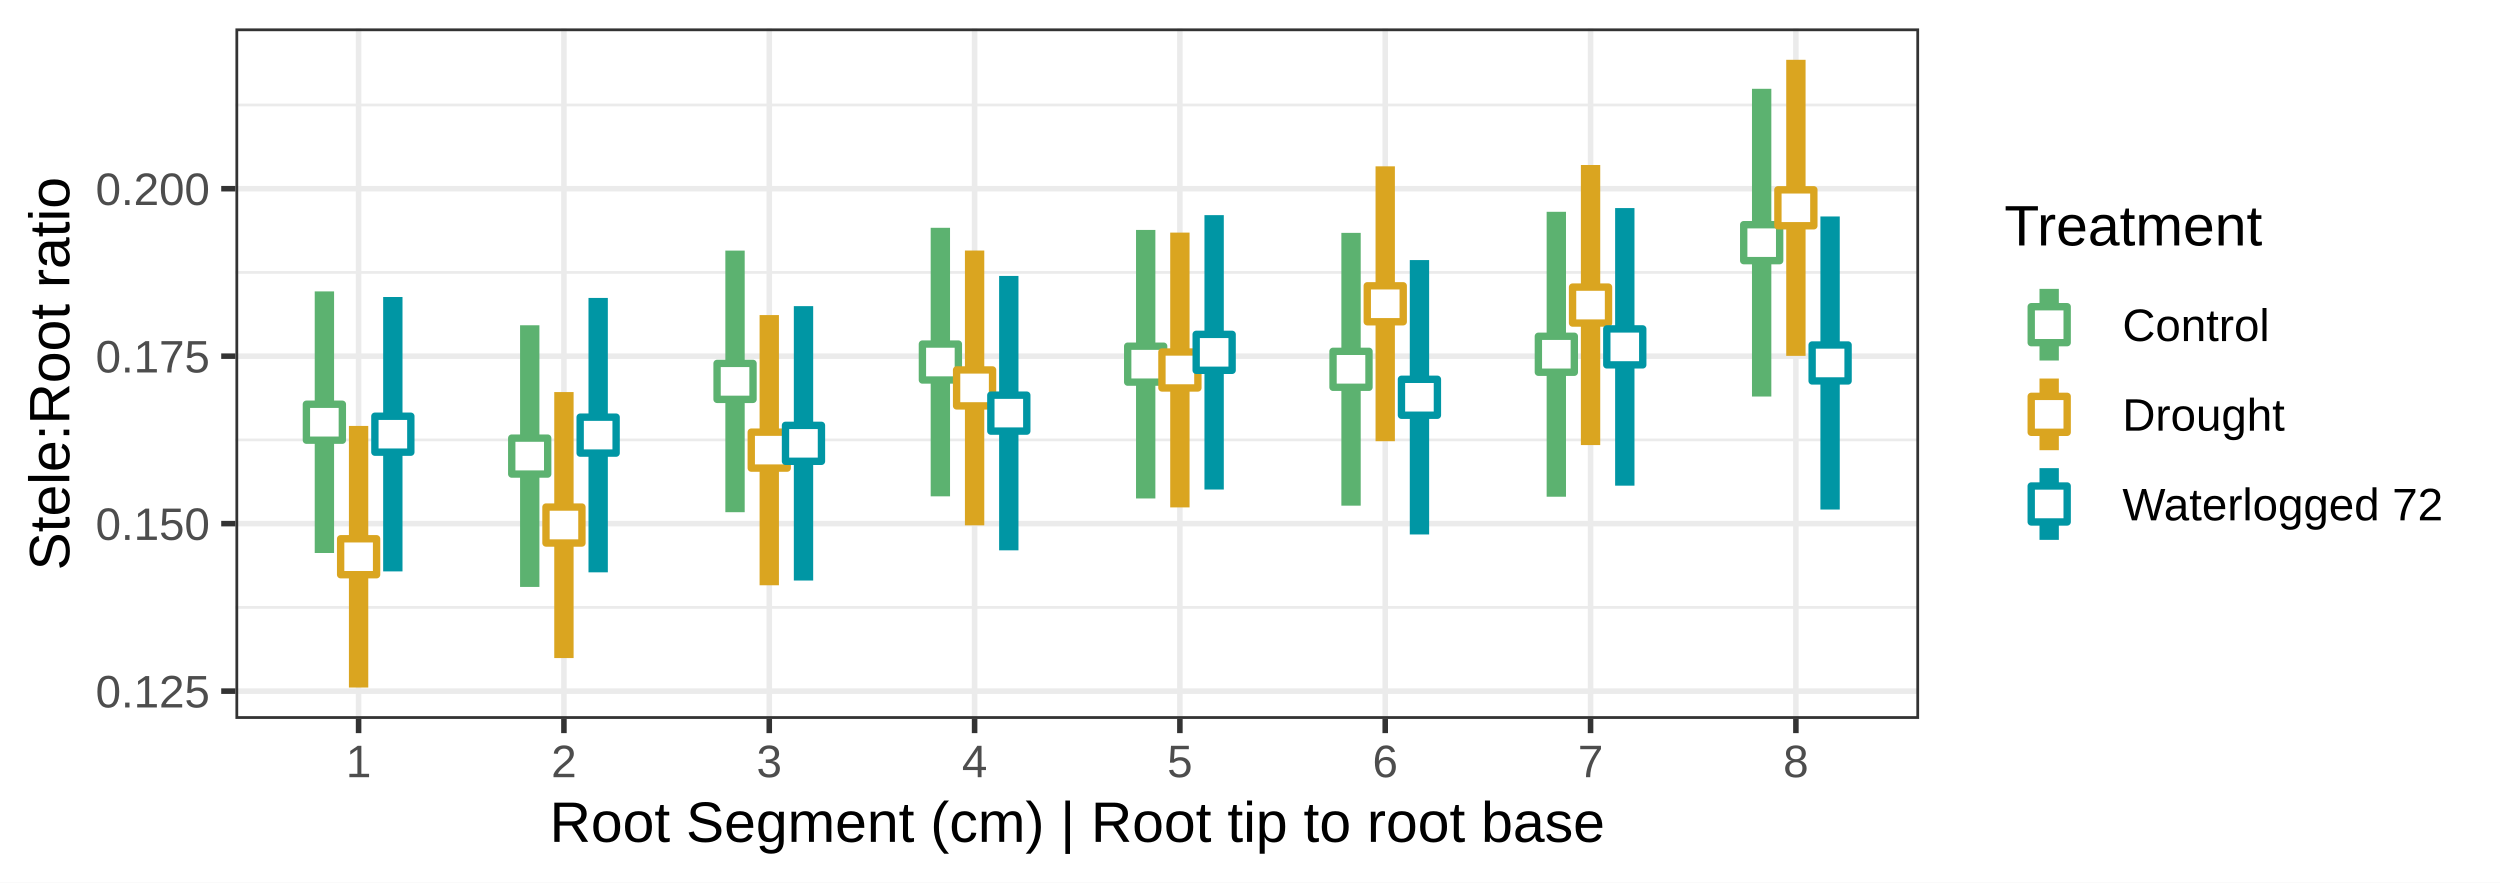
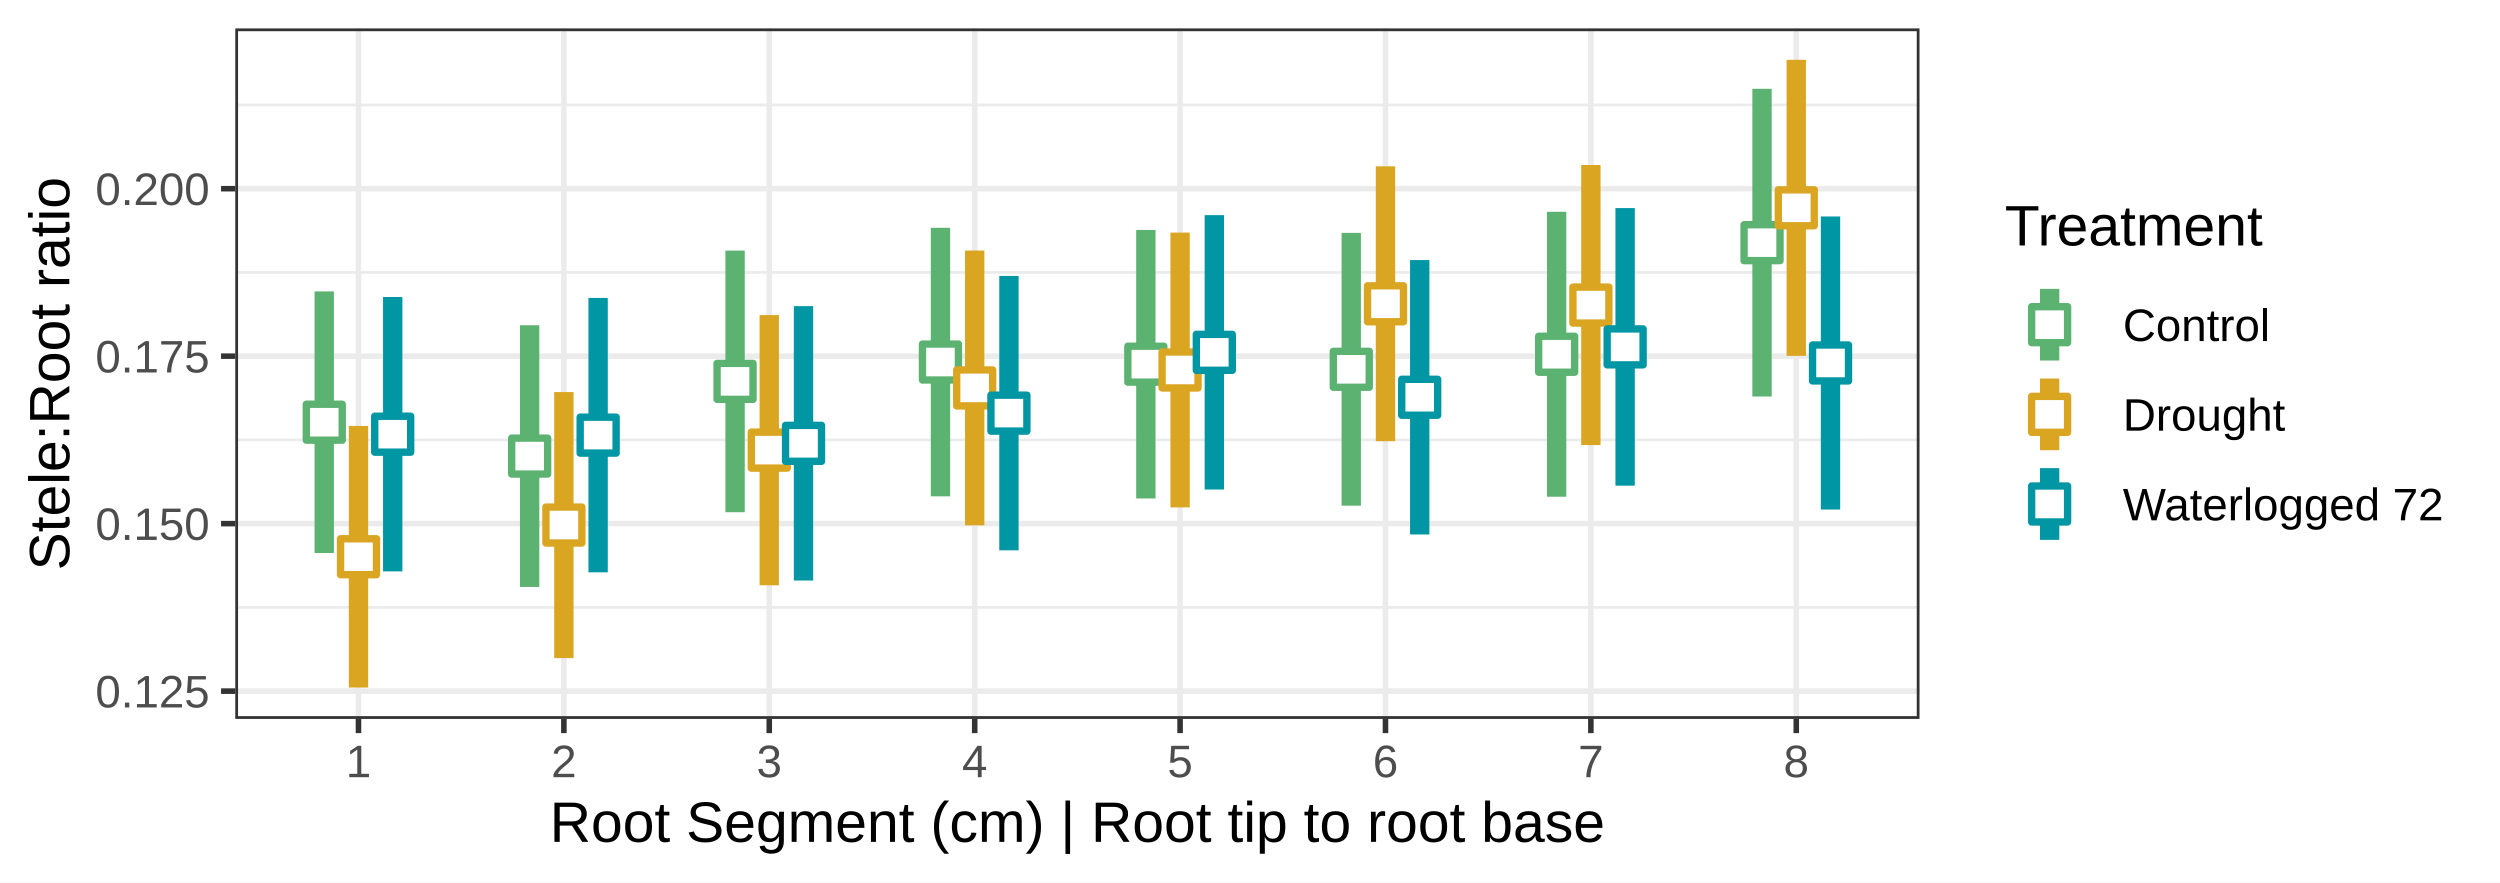
- <svg xmlns="http://www.w3.org/2000/svg" class="svglite" width="481.89pt" height="170.08pt" viewBox="0 0 481.89 170.08">
-   <defs>
-     <style type="text/css">
+ <svg xmlns="http://www.w3.org/2000/svg" width="481.89pt" height="170.08pt" viewBox="0 0 481.89 170.08">
+   <g class="svglite">
+     <defs>
+       <style type="text/css">
    .svglite line, .svglite polyline, .svglite polygon, .svglite path, .svglite rect, .svglite circle {
      fill: none;
      stroke: #000000;
      stroke-linecap: round;
      stroke-linejoin: round;
      stroke-miterlimit: 10.00;
    }
    .svglite text {
      white-space: pre;
    }
+     .svglite g.glyphgroup path {
+       fill: inherit;
+       stroke: none;
+     }
  </style>
-   </defs>
-   <rect width="100%" height="100%" style="stroke: none; fill: #FFFFFF;" />
-   <defs>
-     <clipPath id="cpMC4wMHw0ODEuODl8MC4wMHwxNzAuMDg=">
-       <rect x="0.00" y="0.00" width="481.89" height="170.08" />
-     </clipPath>
-   </defs>
-   <g clip-path="url(#cpMC4wMHw0ODEuODl8MC4wMHwxNzAuMDg=)">
-     <rect x="0.00" y="0" width="481.89" height="170.08" style="stroke-width: 1.07; stroke: #FFFFFF; fill: #FFFFFF;" />
-   </g>
-   <defs>
-     <clipPath id="cpNDUuMzh8MzY5LjkxfDUuNDh8MTM4LjU4">
-       <rect x="45.38" y="5.48" width="324.54" height="133.10" />
-     </clipPath>
-   </defs>
-   <g clip-path="url(#cpNDUuMzh8MzY5LjkxfDUuNDh8MTM4LjU4)">
-     <rect x="45.38" y="5.48" width="324.54" height="133.10" style="stroke-width: 1.07; stroke: none; fill: #FFFFFF;" />
-     <polyline points="45.38,117.08 369.91,117.08 " style="stroke-width: 0.53; stroke: #EBEBEB; stroke-linecap: butt;" />
-     <polyline points="45.38,84.79 369.91,84.79 " style="stroke-width: 0.53; stroke: #EBEBEB; stroke-linecap: butt;" />
-     <polyline points="45.38,52.51 369.91,52.51 " style="stroke-width: 0.53; stroke: #EBEBEB; stroke-linecap: butt;" />
-     <polyline points="45.38,20.23 369.91,20.23 " style="stroke-width: 0.53; stroke: #EBEBEB; stroke-linecap: butt;" />
-     <polyline points="45.38,133.22 369.91,133.22 " style="stroke-width: 1.07; stroke: #EBEBEB; stroke-linecap: butt;" />
-     <polyline points="45.38,100.93 369.91,100.93 " style="stroke-width: 1.07; stroke: #EBEBEB; stroke-linecap: butt;" />
-     <polyline points="45.38,68.65 369.91,68.65 " style="stroke-width: 1.07; stroke: #EBEBEB; stroke-linecap: butt;" />
-     <polyline points="45.38,36.37 369.91,36.37 " style="stroke-width: 1.07; stroke: #EBEBEB; stroke-linecap: butt;" />
-     <polyline points="69.12,138.58 69.12,5.48 " style="stroke-width: 1.07; stroke: #EBEBEB; stroke-linecap: butt;" />
-     <polyline points="108.70,138.58 108.70,5.48 " style="stroke-width: 1.07; stroke: #EBEBEB; stroke-linecap: butt;" />
-     <polyline points="148.28,138.58 148.28,5.48 " style="stroke-width: 1.07; stroke: #EBEBEB; stroke-linecap: butt;" />
-     <polyline points="187.86,138.58 187.86,5.48 " style="stroke-width: 1.07; stroke: #EBEBEB; stroke-linecap: butt;" />
-     <polyline points="227.43,138.58 227.43,5.48 " style="stroke-width: 1.07; stroke: #EBEBEB; stroke-linecap: butt;" />
-     <polyline points="267.01,138.58 267.01,5.48 " style="stroke-width: 1.07; stroke: #EBEBEB; stroke-linecap: butt;" />
-     <polyline points="306.59,138.58 306.59,5.48 " style="stroke-width: 1.07; stroke: #EBEBEB; stroke-linecap: butt;" />
-     <polyline points="346.17,138.58 346.17,5.48 " style="stroke-width: 1.07; stroke: #EBEBEB; stroke-linecap: butt;" />
-     <line x1="62.53" y1="106.60" x2="62.53" y2="56.17" style="stroke-width: 3.73; stroke: #5CB270; stroke-linecap: butt;" />
-     <line x1="69.12" y1="132.53" x2="69.12" y2="82.10" style="stroke-width: 3.73; stroke: #DAA520; stroke-linecap: butt;" />
-     <line x1="75.72" y1="110.14" x2="75.72" y2="57.25" style="stroke-width: 3.73; stroke: #0096A4; stroke-linecap: butt;" />
-     <line x1="102.11" y1="113.13" x2="102.11" y2="62.70" style="stroke-width: 3.73; stroke: #5CB270; stroke-linecap: butt;" />
-     <line x1="108.70" y1="126.85" x2="108.70" y2="75.57" style="stroke-width: 3.73; stroke: #DAA520; stroke-linecap: butt;" />
-     <line x1="115.30" y1="110.32" x2="115.30" y2="57.43" style="stroke-width: 3.73; stroke: #0096A4; stroke-linecap: butt;" />
-     <line x1="141.68" y1="98.73" x2="141.68" y2="48.30" style="stroke-width: 3.73; stroke: #5CB270; stroke-linecap: butt;" />
-     <line x1="148.28" y1="112.81" x2="148.28" y2="60.73" style="stroke-width: 3.73; stroke: #DAA520; stroke-linecap: butt;" />
-     <line x1="154.88" y1="111.90" x2="154.88" y2="59.01" style="stroke-width: 3.73; stroke: #0096A4; stroke-linecap: butt;" />
-     <line x1="181.26" y1="95.67" x2="181.26" y2="43.91" style="stroke-width: 3.73; stroke: #5CB270; stroke-linecap: butt;" />
-     <line x1="187.86" y1="101.26" x2="187.86" y2="48.29" style="stroke-width: 3.73; stroke: #DAA520; stroke-linecap: butt;" />
-     <line x1="194.45" y1="106.08" x2="194.45" y2="53.19" style="stroke-width: 3.73; stroke: #0096A4; stroke-linecap: butt;" />
-     <line x1="220.84" y1="96.08" x2="220.84" y2="44.32" style="stroke-width: 3.73; stroke: #5CB270; stroke-linecap: butt;" />
-     <line x1="227.43" y1="97.80" x2="227.43" y2="44.83" style="stroke-width: 3.73; stroke: #DAA520; stroke-linecap: butt;" />
-     <line x1="234.03" y1="94.36" x2="234.03" y2="41.47" style="stroke-width: 3.73; stroke: #0096A4; stroke-linecap: butt;" />
-     <line x1="260.42" y1="97.47" x2="260.42" y2="44.89" style="stroke-width: 3.73; stroke: #5CB270; stroke-linecap: butt;" />
-     <line x1="267.01" y1="85.04" x2="267.01" y2="32.06" style="stroke-width: 3.73; stroke: #DAA520; stroke-linecap: butt;" />
-     <line x1="273.61" y1="103.02" x2="273.61" y2="50.13" style="stroke-width: 3.73; stroke: #0096A4; stroke-linecap: butt;" />
-     <line x1="299.99" y1="95.75" x2="299.99" y2="40.83" style="stroke-width: 3.73; stroke: #5CB270; stroke-linecap: butt;" />
-     <line x1="306.59" y1="85.79" x2="306.59" y2="31.81" style="stroke-width: 3.73; stroke: #DAA520; stroke-linecap: butt;" />
-     <line x1="313.19" y1="93.62" x2="313.19" y2="40.11" style="stroke-width: 3.73; stroke: #0096A4; stroke-linecap: butt;" />
-     <line x1="339.57" y1="76.43" x2="339.57" y2="17.12" style="stroke-width: 3.73; stroke: #5CB270; stroke-linecap: butt;" />
-     <line x1="346.17" y1="68.59" x2="346.17" y2="11.53" style="stroke-width: 3.73; stroke: #DAA520; stroke-linecap: butt;" />
-     <line x1="352.76" y1="98.21" x2="352.76" y2="41.73" style="stroke-width: 3.73; stroke: #0096A4; stroke-linecap: butt;" />
-     <rect x="59.06" y="77.92" width="6.93" height="6.93" style="stroke-width: 1.42; stroke: #5CB270; fill: #FFFFFF;" />
-     <rect x="65.66" y="103.85" width="6.93" height="6.93" style="stroke-width: 1.42; stroke: #DAA520; fill: #FFFFFF;" />
-     <rect x="72.26" y="80.23" width="6.93" height="6.93" style="stroke-width: 1.42; stroke: #0096A4; fill: #FFFFFF;" />
-     <rect x="98.64" y="84.45" width="6.93" height="6.93" style="stroke-width: 1.42; stroke: #5CB270; fill: #FFFFFF;" />
-     <rect x="105.24" y="97.74" width="6.93" height="6.93" style="stroke-width: 1.42; stroke: #DAA520; fill: #FFFFFF;" />
-     <rect x="111.83" y="80.41" width="6.93" height="6.93" style="stroke-width: 1.42; stroke: #0096A4; fill: #FFFFFF;" />
-     <rect x="138.22" y="70.05" width="6.93" height="6.93" style="stroke-width: 1.42; stroke: #5CB270; fill: #FFFFFF;" />
-     <rect x="144.81" y="83.30" width="6.93" height="6.93" style="stroke-width: 1.42; stroke: #DAA520; fill: #FFFFFF;" />
-     <rect x="151.41" y="81.99" width="6.93" height="6.93" style="stroke-width: 1.42; stroke: #0096A4; fill: #FFFFFF;" />
-     <rect x="177.80" y="66.32" width="6.93" height="6.93" style="stroke-width: 1.42; stroke: #5CB270; fill: #FFFFFF;" />
-     <rect x="184.39" y="71.31" width="6.93" height="6.93" style="stroke-width: 1.42; stroke: #DAA520; fill: #FFFFFF;" />
-     <rect x="190.99" y="76.17" width="6.93" height="6.93" style="stroke-width: 1.42; stroke: #0096A4; fill: #FFFFFF;" />
-     <rect x="217.37" y="66.73" width="6.93" height="6.93" style="stroke-width: 1.42; stroke: #5CB270; fill: #FFFFFF;" />
-     <rect x="223.97" y="67.85" width="6.93" height="6.93" style="stroke-width: 1.42; stroke: #DAA520; fill: #FFFFFF;" />
-     <rect x="230.57" y="64.45" width="6.93" height="6.93" style="stroke-width: 1.42; stroke: #0096A4; fill: #FFFFFF;" />
-     <rect x="256.95" y="67.72" width="6.93" height="6.93" style="stroke-width: 1.42; stroke: #5CB270; fill: #FFFFFF;" />
-     <rect x="263.55" y="55.09" width="6.93" height="6.93" style="stroke-width: 1.42; stroke: #DAA520; fill: #FFFFFF;" />
-     <rect x="270.14" y="73.11" width="6.93" height="6.93" style="stroke-width: 1.42; stroke: #0096A4; fill: #FFFFFF;" />
-     <rect x="296.53" y="64.82" width="6.93" height="6.93" style="stroke-width: 1.42; stroke: #5CB270; fill: #FFFFFF;" />
-     <rect x="303.12" y="55.34" width="6.93" height="6.93" style="stroke-width: 1.42; stroke: #DAA520; fill: #FFFFFF;" />
-     <rect x="309.72" y="63.40" width="6.93" height="6.93" style="stroke-width: 1.42; stroke: #0096A4; fill: #FFFFFF;" />
-     <rect x="336.11" y="43.31" width="6.93" height="6.93" style="stroke-width: 1.42; stroke: #5CB270; fill: #FFFFFF;" />
-     <rect x="342.70" y="36.59" width="6.93" height="6.93" style="stroke-width: 1.42; stroke: #DAA520; fill: #FFFFFF;" />
-     <rect x="349.30" y="66.50" width="6.93" height="6.93" style="stroke-width: 1.42; stroke: #0096A4; fill: #FFFFFF;" />
-     <rect x="45.38" y="5.48" width="324.54" height="133.10" style="stroke-width: 1.07; stroke: #333333;" />
-   </g>
-   <g clip-path="url(#cpMC4wMHw0ODEuODl8MC4wMHwxNzAuMDg=)">
-     <text x="40.45" y="136.37" text-anchor="end" style="font-size: 8.80px;fill: #4D4D4D; font-family: &quot;Arial&quot;;" textLength="22.03px" lengthAdjust="spacingAndGlyphs">0.125</text>
-     <text x="40.45" y="104.08" text-anchor="end" style="font-size: 8.80px;fill: #4D4D4D; font-family: &quot;Arial&quot;;" textLength="22.03px" lengthAdjust="spacingAndGlyphs">0.150</text>
-     <text x="40.45" y="71.80" text-anchor="end" style="font-size: 8.80px;fill: #4D4D4D; font-family: &quot;Arial&quot;;" textLength="22.03px" lengthAdjust="spacingAndGlyphs">0.175</text>
-     <text x="40.45" y="39.52" text-anchor="end" style="font-size: 8.80px;fill: #4D4D4D; font-family: &quot;Arial&quot;;" textLength="22.03px" lengthAdjust="spacingAndGlyphs">0.200</text>
-     <polyline points="42.64,133.22 45.38,133.22 " style="stroke-width: 1.07; stroke: #333333; stroke-linecap: butt;" />
-     <polyline points="42.64,100.93 45.38,100.93 " style="stroke-width: 1.07; stroke: #333333; stroke-linecap: butt;" />
-     <polyline points="42.64,68.65 45.38,68.65 " style="stroke-width: 1.07; stroke: #333333; stroke-linecap: butt;" />
-     <polyline points="42.64,36.37 45.38,36.37 " style="stroke-width: 1.07; stroke: #333333; stroke-linecap: butt;" />
-     <polyline points="69.12,141.32 69.12,138.58 " style="stroke-width: 1.07; stroke: #333333; stroke-linecap: butt;" />
-     <polyline points="108.70,141.32 108.70,138.58 " style="stroke-width: 1.07; stroke: #333333; stroke-linecap: butt;" />
-     <polyline points="148.28,141.32 148.28,138.58 " style="stroke-width: 1.07; stroke: #333333; stroke-linecap: butt;" />
-     <polyline points="187.86,141.32 187.86,138.58 " style="stroke-width: 1.07; stroke: #333333; stroke-linecap: butt;" />
-     <polyline points="227.43,141.32 227.43,138.58 " style="stroke-width: 1.07; stroke: #333333; stroke-linecap: butt;" />
-     <polyline points="267.01,141.32 267.01,138.58 " style="stroke-width: 1.07; stroke: #333333; stroke-linecap: butt;" />
-     <polyline points="306.59,141.32 306.59,138.58 " style="stroke-width: 1.07; stroke: #333333; stroke-linecap: butt;" />
-     <polyline points="346.17,141.32 346.17,138.58 " style="stroke-width: 1.07; stroke: #333333; stroke-linecap: butt;" />
-     <text x="69.12" y="149.81" text-anchor="middle" style="font-size: 8.80px;fill: #4D4D4D; font-family: &quot;Arial&quot;;" textLength="4.90px" lengthAdjust="spacingAndGlyphs">1</text>
-     <text x="108.70" y="149.81" text-anchor="middle" style="font-size: 8.80px;fill: #4D4D4D; font-family: &quot;Arial&quot;;" textLength="4.90px" lengthAdjust="spacingAndGlyphs">2</text>
-     <text x="148.28" y="149.81" text-anchor="middle" style="font-size: 8.80px;fill: #4D4D4D; font-family: &quot;Arial&quot;;" textLength="4.90px" lengthAdjust="spacingAndGlyphs">3</text>
-     <text x="187.86" y="149.81" text-anchor="middle" style="font-size: 8.80px;fill: #4D4D4D; font-family: &quot;Arial&quot;;" textLength="4.90px" lengthAdjust="spacingAndGlyphs">4</text>
-     <text x="227.43" y="149.81" text-anchor="middle" style="font-size: 8.80px;fill: #4D4D4D; font-family: &quot;Arial&quot;;" textLength="4.90px" lengthAdjust="spacingAndGlyphs">5</text>
-     <text x="267.01" y="149.81" text-anchor="middle" style="font-size: 8.80px;fill: #4D4D4D; font-family: &quot;Arial&quot;;" textLength="4.90px" lengthAdjust="spacingAndGlyphs">6</text>
-     <text x="306.59" y="149.81" text-anchor="middle" style="font-size: 8.80px;fill: #4D4D4D; font-family: &quot;Arial&quot;;" textLength="4.90px" lengthAdjust="spacingAndGlyphs">7</text>
-     <text x="346.17" y="149.81" text-anchor="middle" style="font-size: 8.80px;fill: #4D4D4D; font-family: &quot;Arial&quot;;" textLength="4.90px" lengthAdjust="spacingAndGlyphs">8</text>
-     <text x="207.65" y="162.28" text-anchor="middle" style="font-size: 11.00px; font-family: &quot;Arial&quot;;" textLength="203.49px" lengthAdjust="spacingAndGlyphs">Root Segment (cm) | Root tip to root base</text>
-     <text transform="translate(13.36,72.03) rotate(-90)" text-anchor="middle" style="font-size: 11.00px; font-family: &quot;Arial&quot;;" textLength="75.84px" lengthAdjust="spacingAndGlyphs">Stele:Root ratio</text>
-     <rect x="380.87" y="32.79" width="95.54" height="78.47" style="stroke-width: 1.07; stroke: none; fill: #FFFFFF;" />
-     <text x="386.35" y="47.31" style="font-size: 11.00px; font-family: &quot;Arial&quot;;" textLength="49.74px" lengthAdjust="spacingAndGlyphs">Treatment</text>
-     <rect x="386.35" y="53.95" width="17.28" height="17.28" style="stroke-width: 1.07; stroke: none; fill: #FFFFFF;" />
-     <line x1="394.99" y1="69.50" x2="394.99" y2="55.68" style="stroke-width: 3.73; stroke: #5CB270; stroke-linecap: butt;" />
-     <rect x="391.53" y="59.12" width="6.93" height="6.93" style="stroke-width: 1.42; stroke: #5CB270; fill: #FFFFFF;" />
-     <rect x="386.35" y="71.23" width="17.28" height="17.28" style="stroke-width: 1.07; stroke: none; fill: #FFFFFF;" />
-     <line x1="394.99" y1="86.78" x2="394.99" y2="72.96" style="stroke-width: 3.73; stroke: #DAA520; stroke-linecap: butt;" />
-     <rect x="391.53" y="76.40" width="6.93" height="6.93" style="stroke-width: 1.42; stroke: #DAA520; fill: #FFFFFF;" />
-     <rect x="386.35" y="88.51" width="17.28" height="17.28" style="stroke-width: 1.07; stroke: none; fill: #FFFFFF;" />
-     <line x1="394.99" y1="104.06" x2="394.99" y2="90.24" style="stroke-width: 3.73; stroke: #0096A4; stroke-linecap: butt;" />
-     <rect x="391.53" y="93.68" width="6.93" height="6.93" style="stroke-width: 1.42; stroke: #0096A4; fill: #FFFFFF;" />
-     <text x="409.11" y="65.74" style="font-size: 8.80px; font-family: &quot;Arial&quot;;" textLength="28.37px" lengthAdjust="spacingAndGlyphs">Control</text>
-     <text x="409.11" y="83.02" style="font-size: 8.80px; font-family: &quot;Arial&quot;;" textLength="31.31px" lengthAdjust="spacingAndGlyphs">Drought</text>
-     <text x="409.11" y="100.30" style="font-size: 8.80px; font-family: &quot;Arial&quot;;" textLength="61.82px" lengthAdjust="spacingAndGlyphs">Waterlogged 72</text>
+     </defs>
+     <rect width="100%" height="100%" style="stroke: none; fill: #FFFFFF;" />
+     <defs>
+       <clipPath id="cpMC4wMHw0ODEuODl8MC4wMHwxNzAuMDg=">
+         <rect x="0.00" y="0.00" width="481.89" height="170.08" />
+       </clipPath>
+     </defs>
+     <g clip-path="url(#cpMC4wMHw0ODEuODl8MC4wMHwxNzAuMDg=)">
+       <rect x="0.00" y="0" width="481.89" height="170.08" style="stroke-width: 1.07; stroke: #FFFFFF; fill: #FFFFFF;" />
+     </g>
+     <defs>
+       <clipPath id="cpNDUuMzV8MzcwLjAwfDUuNDh8MTM4LjU4">
+         <rect x="45.35" y="5.48" width="324.65" height="133.10" />
+       </clipPath>
+     </defs>
+     <g clip-path="url(#cpNDUuMzV8MzcwLjAwfDUuNDh8MTM4LjU4)">
+       <rect x="45.35" y="5.48" width="324.65" height="133.10" style="stroke-width: 1.07; stroke: none; fill: #FFFFFF;" />
+       <polyline points="45.35,117.08 370.00,117.08 " style="stroke-width: 0.53; stroke: #EBEBEB; stroke-linecap: butt;" />
+       <polyline points="45.35,84.79 370.00,84.79 " style="stroke-width: 0.53; stroke: #EBEBEB; stroke-linecap: butt;" />
+       <polyline points="45.35,52.51 370.00,52.51 " style="stroke-width: 0.53; stroke: #EBEBEB; stroke-linecap: butt;" />
+       <polyline points="45.35,20.23 370.00,20.23 " style="stroke-width: 0.53; stroke: #EBEBEB; stroke-linecap: butt;" />
+       <polyline points="45.35,133.22 370.00,133.22 " style="stroke-width: 1.07; stroke: #EBEBEB; stroke-linecap: butt;" />
+       <polyline points="45.35,100.93 370.00,100.93 " style="stroke-width: 1.07; stroke: #EBEBEB; stroke-linecap: butt;" />
+       <polyline points="45.35,68.65 370.00,68.65 " style="stroke-width: 1.07; stroke: #EBEBEB; stroke-linecap: butt;" />
+       <polyline points="45.35,36.37 370.00,36.37 " style="stroke-width: 1.07; stroke: #EBEBEB; stroke-linecap: butt;" />
+       <polyline points="69.10,138.58 69.10,5.48 " style="stroke-width: 1.07; stroke: #EBEBEB; stroke-linecap: butt;" />
+       <polyline points="108.69,138.58 108.69,5.48 " style="stroke-width: 1.07; stroke: #EBEBEB; stroke-linecap: butt;" />
+       <polyline points="148.28,138.58 148.28,5.48 " style="stroke-width: 1.07; stroke: #EBEBEB; stroke-linecap: butt;" />
+       <polyline points="187.88,138.58 187.88,5.48 " style="stroke-width: 1.07; stroke: #EBEBEB; stroke-linecap: butt;" />
+       <polyline points="227.47,138.58 227.47,5.48 " style="stroke-width: 1.07; stroke: #EBEBEB; stroke-linecap: butt;" />
+       <polyline points="267.06,138.58 267.06,5.48 " style="stroke-width: 1.07; stroke: #EBEBEB; stroke-linecap: butt;" />
+       <polyline points="306.65,138.58 306.65,5.48 " style="stroke-width: 1.07; stroke: #EBEBEB; stroke-linecap: butt;" />
+       <polyline points="346.24,138.58 346.24,5.48 " style="stroke-width: 1.07; stroke: #EBEBEB; stroke-linecap: butt;" />
+       <line x1="62.50" y1="106.60" x2="62.50" y2="56.17" style="stroke-width: 3.73; stroke: #5CB270; stroke-linecap: butt;" />
+       <line x1="69.10" y1="132.53" x2="69.10" y2="82.10" style="stroke-width: 3.73; stroke: #DAA520; stroke-linecap: butt;" />
+       <line x1="75.70" y1="110.14" x2="75.70" y2="57.25" style="stroke-width: 3.73; stroke: #0096A4; stroke-linecap: butt;" />
+       <line x1="102.09" y1="113.13" x2="102.09" y2="62.70" style="stroke-width: 3.73; stroke: #5CB270; stroke-linecap: butt;" />
+       <line x1="108.69" y1="126.85" x2="108.69" y2="75.57" style="stroke-width: 3.73; stroke: #DAA520; stroke-linecap: butt;" />
+       <line x1="115.29" y1="110.32" x2="115.29" y2="57.43" style="stroke-width: 3.73; stroke: #0096A4; stroke-linecap: butt;" />
+       <line x1="141.69" y1="98.73" x2="141.69" y2="48.30" style="stroke-width: 3.73; stroke: #5CB270; stroke-linecap: butt;" />
+       <line x1="148.28" y1="112.81" x2="148.28" y2="60.73" style="stroke-width: 3.73; stroke: #DAA520; stroke-linecap: butt;" />
+       <line x1="154.88" y1="111.90" x2="154.88" y2="59.01" style="stroke-width: 3.73; stroke: #0096A4; stroke-linecap: butt;" />
+       <line x1="181.28" y1="95.67" x2="181.28" y2="43.91" style="stroke-width: 3.73; stroke: #5CB270; stroke-linecap: butt;" />
+       <line x1="187.88" y1="101.26" x2="187.88" y2="48.29" style="stroke-width: 3.73; stroke: #DAA520; stroke-linecap: butt;" />
+       <line x1="194.48" y1="106.08" x2="194.48" y2="53.19" style="stroke-width: 3.73; stroke: #0096A4; stroke-linecap: butt;" />
+       <line x1="220.87" y1="96.08" x2="220.87" y2="44.32" style="stroke-width: 3.73; stroke: #5CB270; stroke-linecap: butt;" />
+       <line x1="227.47" y1="97.80" x2="227.47" y2="44.83" style="stroke-width: 3.73; stroke: #DAA520; stroke-linecap: butt;" />
+       <line x1="234.07" y1="94.36" x2="234.07" y2="41.47" style="stroke-width: 3.73; stroke: #0096A4; stroke-linecap: butt;" />
+       <line x1="260.46" y1="97.47" x2="260.46" y2="44.89" style="stroke-width: 3.73; stroke: #5CB270; stroke-linecap: butt;" />
+       <line x1="267.06" y1="85.04" x2="267.06" y2="32.06" style="stroke-width: 3.73; stroke: #DAA520; stroke-linecap: butt;" />
+       <line x1="273.66" y1="103.02" x2="273.66" y2="50.13" style="stroke-width: 3.73; stroke: #0096A4; stroke-linecap: butt;" />
+       <line x1="300.05" y1="95.75" x2="300.05" y2="40.83" style="stroke-width: 3.73; stroke: #5CB270; stroke-linecap: butt;" />
+       <line x1="306.65" y1="85.79" x2="306.65" y2="31.81" style="stroke-width: 3.73; stroke: #DAA520; stroke-linecap: butt;" />
+       <line x1="313.25" y1="93.62" x2="313.25" y2="40.11" style="stroke-width: 3.73; stroke: #0096A4; stroke-linecap: butt;" />
+       <line x1="339.64" y1="76.43" x2="339.64" y2="17.12" style="stroke-width: 3.73; stroke: #5CB270; stroke-linecap: butt;" />
+       <line x1="346.24" y1="68.59" x2="346.24" y2="11.53" style="stroke-width: 3.73; stroke: #DAA520; stroke-linecap: butt;" />
+       <line x1="352.84" y1="98.21" x2="352.84" y2="41.73" style="stroke-width: 3.73; stroke: #0096A4; stroke-linecap: butt;" />
+       <rect x="59.04" y="77.92" width="6.93" height="6.93" style="stroke-width: 1.42; stroke: #5CB270; fill: #FFFFFF;" />
+       <rect x="65.64" y="103.85" width="6.93" height="6.93" style="stroke-width: 1.42; stroke: #DAA520; fill: #FFFFFF;" />
+       <rect x="72.23" y="80.23" width="6.93" height="6.93" style="stroke-width: 1.42; stroke: #0096A4; fill: #FFFFFF;" />
+       <rect x="98.63" y="84.45" width="6.93" height="6.93" style="stroke-width: 1.42; stroke: #5CB270; fill: #FFFFFF;" />
+       <rect x="105.23" y="97.74" width="6.93" height="6.93" style="stroke-width: 1.42; stroke: #DAA520; fill: #FFFFFF;" />
+       <rect x="111.83" y="80.41" width="6.93" height="6.93" style="stroke-width: 1.42; stroke: #0096A4; fill: #FFFFFF;" />
+       <rect x="138.22" y="70.05" width="6.93" height="6.93" style="stroke-width: 1.42; stroke: #5CB270; fill: #FFFFFF;" />
+       <rect x="144.82" y="83.30" width="6.93" height="6.93" style="stroke-width: 1.42; stroke: #DAA520; fill: #FFFFFF;" />
+       <rect x="151.42" y="81.99" width="6.93" height="6.93" style="stroke-width: 1.42; stroke: #0096A4; fill: #FFFFFF;" />
+       <rect x="177.81" y="66.32" width="6.93" height="6.93" style="stroke-width: 1.42; stroke: #5CB270; fill: #FFFFFF;" />
+       <rect x="184.41" y="71.31" width="6.93" height="6.93" style="stroke-width: 1.42; stroke: #DAA520; fill: #FFFFFF;" />
+       <rect x="191.01" y="76.17" width="6.93" height="6.93" style="stroke-width: 1.42; stroke: #0096A4; fill: #FFFFFF;" />
+       <rect x="217.40" y="66.73" width="6.93" height="6.93" style="stroke-width: 1.42; stroke: #5CB270; fill: #FFFFFF;" />
+       <rect x="224.00" y="67.85" width="6.93" height="6.93" style="stroke-width: 1.42; stroke: #DAA520; fill: #FFFFFF;" />
+       <rect x="230.60" y="64.45" width="6.93" height="6.93" style="stroke-width: 1.42; stroke: #0096A4; fill: #FFFFFF;" />
+       <rect x="257.00" y="67.72" width="6.93" height="6.93" style="stroke-width: 1.42; stroke: #5CB270; fill: #FFFFFF;" />
+       <rect x="263.60" y="55.09" width="6.93" height="6.93" style="stroke-width: 1.42; stroke: #DAA520; fill: #FFFFFF;" />
+       <rect x="270.19" y="73.11" width="6.93" height="6.93" style="stroke-width: 1.42; stroke: #0096A4; fill: #FFFFFF;" />
+       <rect x="296.59" y="64.82" width="6.93" height="6.93" style="stroke-width: 1.42; stroke: #5CB270; fill: #FFFFFF;" />
+       <rect x="303.19" y="55.34" width="6.93" height="6.93" style="stroke-width: 1.42; stroke: #DAA520; fill: #FFFFFF;" />
+       <rect x="309.79" y="63.40" width="6.93" height="6.93" style="stroke-width: 1.42; stroke: #0096A4; fill: #FFFFFF;" />
+       <rect x="336.18" y="43.31" width="6.93" height="6.93" style="stroke-width: 1.42; stroke: #5CB270; fill: #FFFFFF;" />
+       <rect x="342.78" y="36.59" width="6.93" height="6.93" style="stroke-width: 1.42; stroke: #DAA520; fill: #FFFFFF;" />
+       <rect x="349.38" y="66.50" width="6.93" height="6.93" style="stroke-width: 1.42; stroke: #0096A4; fill: #FFFFFF;" />
+       <rect x="45.35" y="5.48" width="324.65" height="133.10" style="stroke-width: 1.07; stroke: #333333;" />
+     </g>
+     <g clip-path="url(#cpMC4wMHw0ODEuODl8MC4wMHwxNzAuMDg=)">
+       <text x="40.41" y="136.37" text-anchor="end" style="font-size: 8.80px;fill: #4D4D4D; font-family: &quot;Arial&quot;;" textLength="22.00px" lengthAdjust="spacingAndGlyphs">0.125</text>
+       <text x="40.41" y="104.08" text-anchor="end" style="font-size: 8.80px;fill: #4D4D4D; font-family: &quot;Arial&quot;;" textLength="22.00px" lengthAdjust="spacingAndGlyphs">0.150</text>
+       <text x="40.41" y="71.80" text-anchor="end" style="font-size: 8.80px;fill: #4D4D4D; font-family: &quot;Arial&quot;;" textLength="22.00px" lengthAdjust="spacingAndGlyphs">0.175</text>
+       <text x="40.41" y="39.52" text-anchor="end" style="font-size: 8.80px;fill: #4D4D4D; font-family: &quot;Arial&quot;;" textLength="22.00px" lengthAdjust="spacingAndGlyphs">0.200</text>
+       <polyline points="42.61,133.22 45.35,133.22 " style="stroke-width: 1.07; stroke: #333333; stroke-linecap: butt;" />
+       <polyline points="42.61,100.93 45.35,100.93 " style="stroke-width: 1.07; stroke: #333333; stroke-linecap: butt;" />
+       <polyline points="42.61,68.65 45.35,68.65 " style="stroke-width: 1.07; stroke: #333333; stroke-linecap: butt;" />
+       <polyline points="42.61,36.37 45.35,36.37 " style="stroke-width: 1.07; stroke: #333333; stroke-linecap: butt;" />
+       <polyline points="69.10,141.32 69.10,138.58 " style="stroke-width: 1.07; stroke: #333333; stroke-linecap: butt;" />
+       <polyline points="108.69,141.32 108.69,138.58 " style="stroke-width: 1.07; stroke: #333333; stroke-linecap: butt;" />
+       <polyline points="148.28,141.32 148.28,138.58 " style="stroke-width: 1.07; stroke: #333333; stroke-linecap: butt;" />
+       <polyline points="187.88,141.32 187.88,138.58 " style="stroke-width: 1.07; stroke: #333333; stroke-linecap: butt;" />
+       <polyline points="227.47,141.32 227.47,138.58 " style="stroke-width: 1.07; stroke: #333333; stroke-linecap: butt;" />
+       <polyline points="267.06,141.32 267.06,138.58 " style="stroke-width: 1.07; stroke: #333333; stroke-linecap: butt;" />
+       <polyline points="306.65,141.32 306.65,138.58 " style="stroke-width: 1.07; stroke: #333333; stroke-linecap: butt;" />
+       <polyline points="346.24,141.32 346.24,138.58 " style="stroke-width: 1.07; stroke: #333333; stroke-linecap: butt;" />
+       <text x="69.10" y="149.81" text-anchor="middle" style="font-size: 8.80px;fill: #4D4D4D; font-family: &quot;Arial&quot;;" textLength="4.89px" lengthAdjust="spacingAndGlyphs">1</text>
+       <text x="108.69" y="149.81" text-anchor="middle" style="font-size: 8.80px;fill: #4D4D4D; font-family: &quot;Arial&quot;;" textLength="4.89px" lengthAdjust="spacingAndGlyphs">2</text>
+       <text x="148.28" y="149.81" text-anchor="middle" style="font-size: 8.80px;fill: #4D4D4D; font-family: &quot;Arial&quot;;" textLength="4.89px" lengthAdjust="spacingAndGlyphs">3</text>
+       <text x="187.88" y="149.81" text-anchor="middle" style="font-size: 8.80px;fill: #4D4D4D; font-family: &quot;Arial&quot;;" textLength="4.89px" lengthAdjust="spacingAndGlyphs">4</text>
+       <text x="227.47" y="149.81" text-anchor="middle" style="font-size: 8.80px;fill: #4D4D4D; font-family: &quot;Arial&quot;;" textLength="4.89px" lengthAdjust="spacingAndGlyphs">5</text>
+       <text x="267.06" y="149.81" text-anchor="middle" style="font-size: 8.80px;fill: #4D4D4D; font-family: &quot;Arial&quot;;" textLength="4.89px" lengthAdjust="spacingAndGlyphs">6</text>
+       <text x="306.65" y="149.81" text-anchor="middle" style="font-size: 8.80px;fill: #4D4D4D; font-family: &quot;Arial&quot;;" textLength="4.89px" lengthAdjust="spacingAndGlyphs">7</text>
+       <text x="346.24" y="149.81" text-anchor="middle" style="font-size: 8.80px;fill: #4D4D4D; font-family: &quot;Arial&quot;;" textLength="4.89px" lengthAdjust="spacingAndGlyphs">8</text>
+       <text x="207.67" y="162.28" text-anchor="middle" style="font-size: 11.00px; font-family: &quot;Arial&quot;;" textLength="203.55px" lengthAdjust="spacingAndGlyphs">Root Segment (cm) | Root tip to root base</text>
+       <text transform="translate(13.36,72.03) rotate(-90)" text-anchor="middle" style="font-size: 11.00px; font-family: &quot;Arial&quot;;" textLength="75.88px" lengthAdjust="spacingAndGlyphs">Stele:Root ratio</text>
+       <rect x="380.96" y="32.79" width="95.45" height="78.47" style="stroke-width: 1.07; stroke: none; fill: #FFFFFF;" />
+       <text x="386.44" y="47.31" style="font-size: 11.00px; font-family: &quot;Arial&quot;;" textLength="49.75px" lengthAdjust="spacingAndGlyphs">Treatment</text>
+       <rect x="386.44" y="53.95" width="17.28" height="17.28" style="stroke-width: 1.07; stroke: none; fill: #FFFFFF;" />
+       <line x1="395.08" y1="69.50" x2="395.08" y2="55.68" style="stroke-width: 3.73; stroke: #5CB270; stroke-linecap: butt;" />
+       <rect x="391.61" y="59.12" width="6.93" height="6.93" style="stroke-width: 1.42; stroke: #5CB270; fill: #FFFFFF;" />
+       <rect x="386.44" y="71.23" width="17.28" height="17.28" style="stroke-width: 1.07; stroke: none; fill: #FFFFFF;" />
+       <line x1="395.08" y1="86.78" x2="395.08" y2="72.96" style="stroke-width: 3.73; stroke: #DAA520; stroke-linecap: butt;" />
+       <rect x="391.61" y="76.40" width="6.93" height="6.93" style="stroke-width: 1.42; stroke: #DAA520; fill: #FFFFFF;" />
+       <rect x="386.44" y="88.51" width="17.28" height="17.28" style="stroke-width: 1.07; stroke: none; fill: #FFFFFF;" />
+       <line x1="395.08" y1="104.06" x2="395.08" y2="90.24" style="stroke-width: 3.73; stroke: #0096A4; stroke-linecap: butt;" />
+       <rect x="391.61" y="93.68" width="6.93" height="6.93" style="stroke-width: 1.42; stroke: #0096A4; fill: #FFFFFF;" />
+       <text x="409.20" y="65.74" style="font-size: 8.80px; font-family: &quot;Arial&quot;;" textLength="28.34px" lengthAdjust="spacingAndGlyphs">Control</text>
+       <text x="409.20" y="83.02" style="font-size: 8.80px; font-family: &quot;Arial&quot;;" textLength="31.28px" lengthAdjust="spacingAndGlyphs">Drought</text>
+       <text x="409.20" y="100.30" style="font-size: 8.80px; font-family: &quot;Arial&quot;;" textLength="61.73px" lengthAdjust="spacingAndGlyphs">Waterlogged 72</text>
+     </g>
  </g>
</svg>
